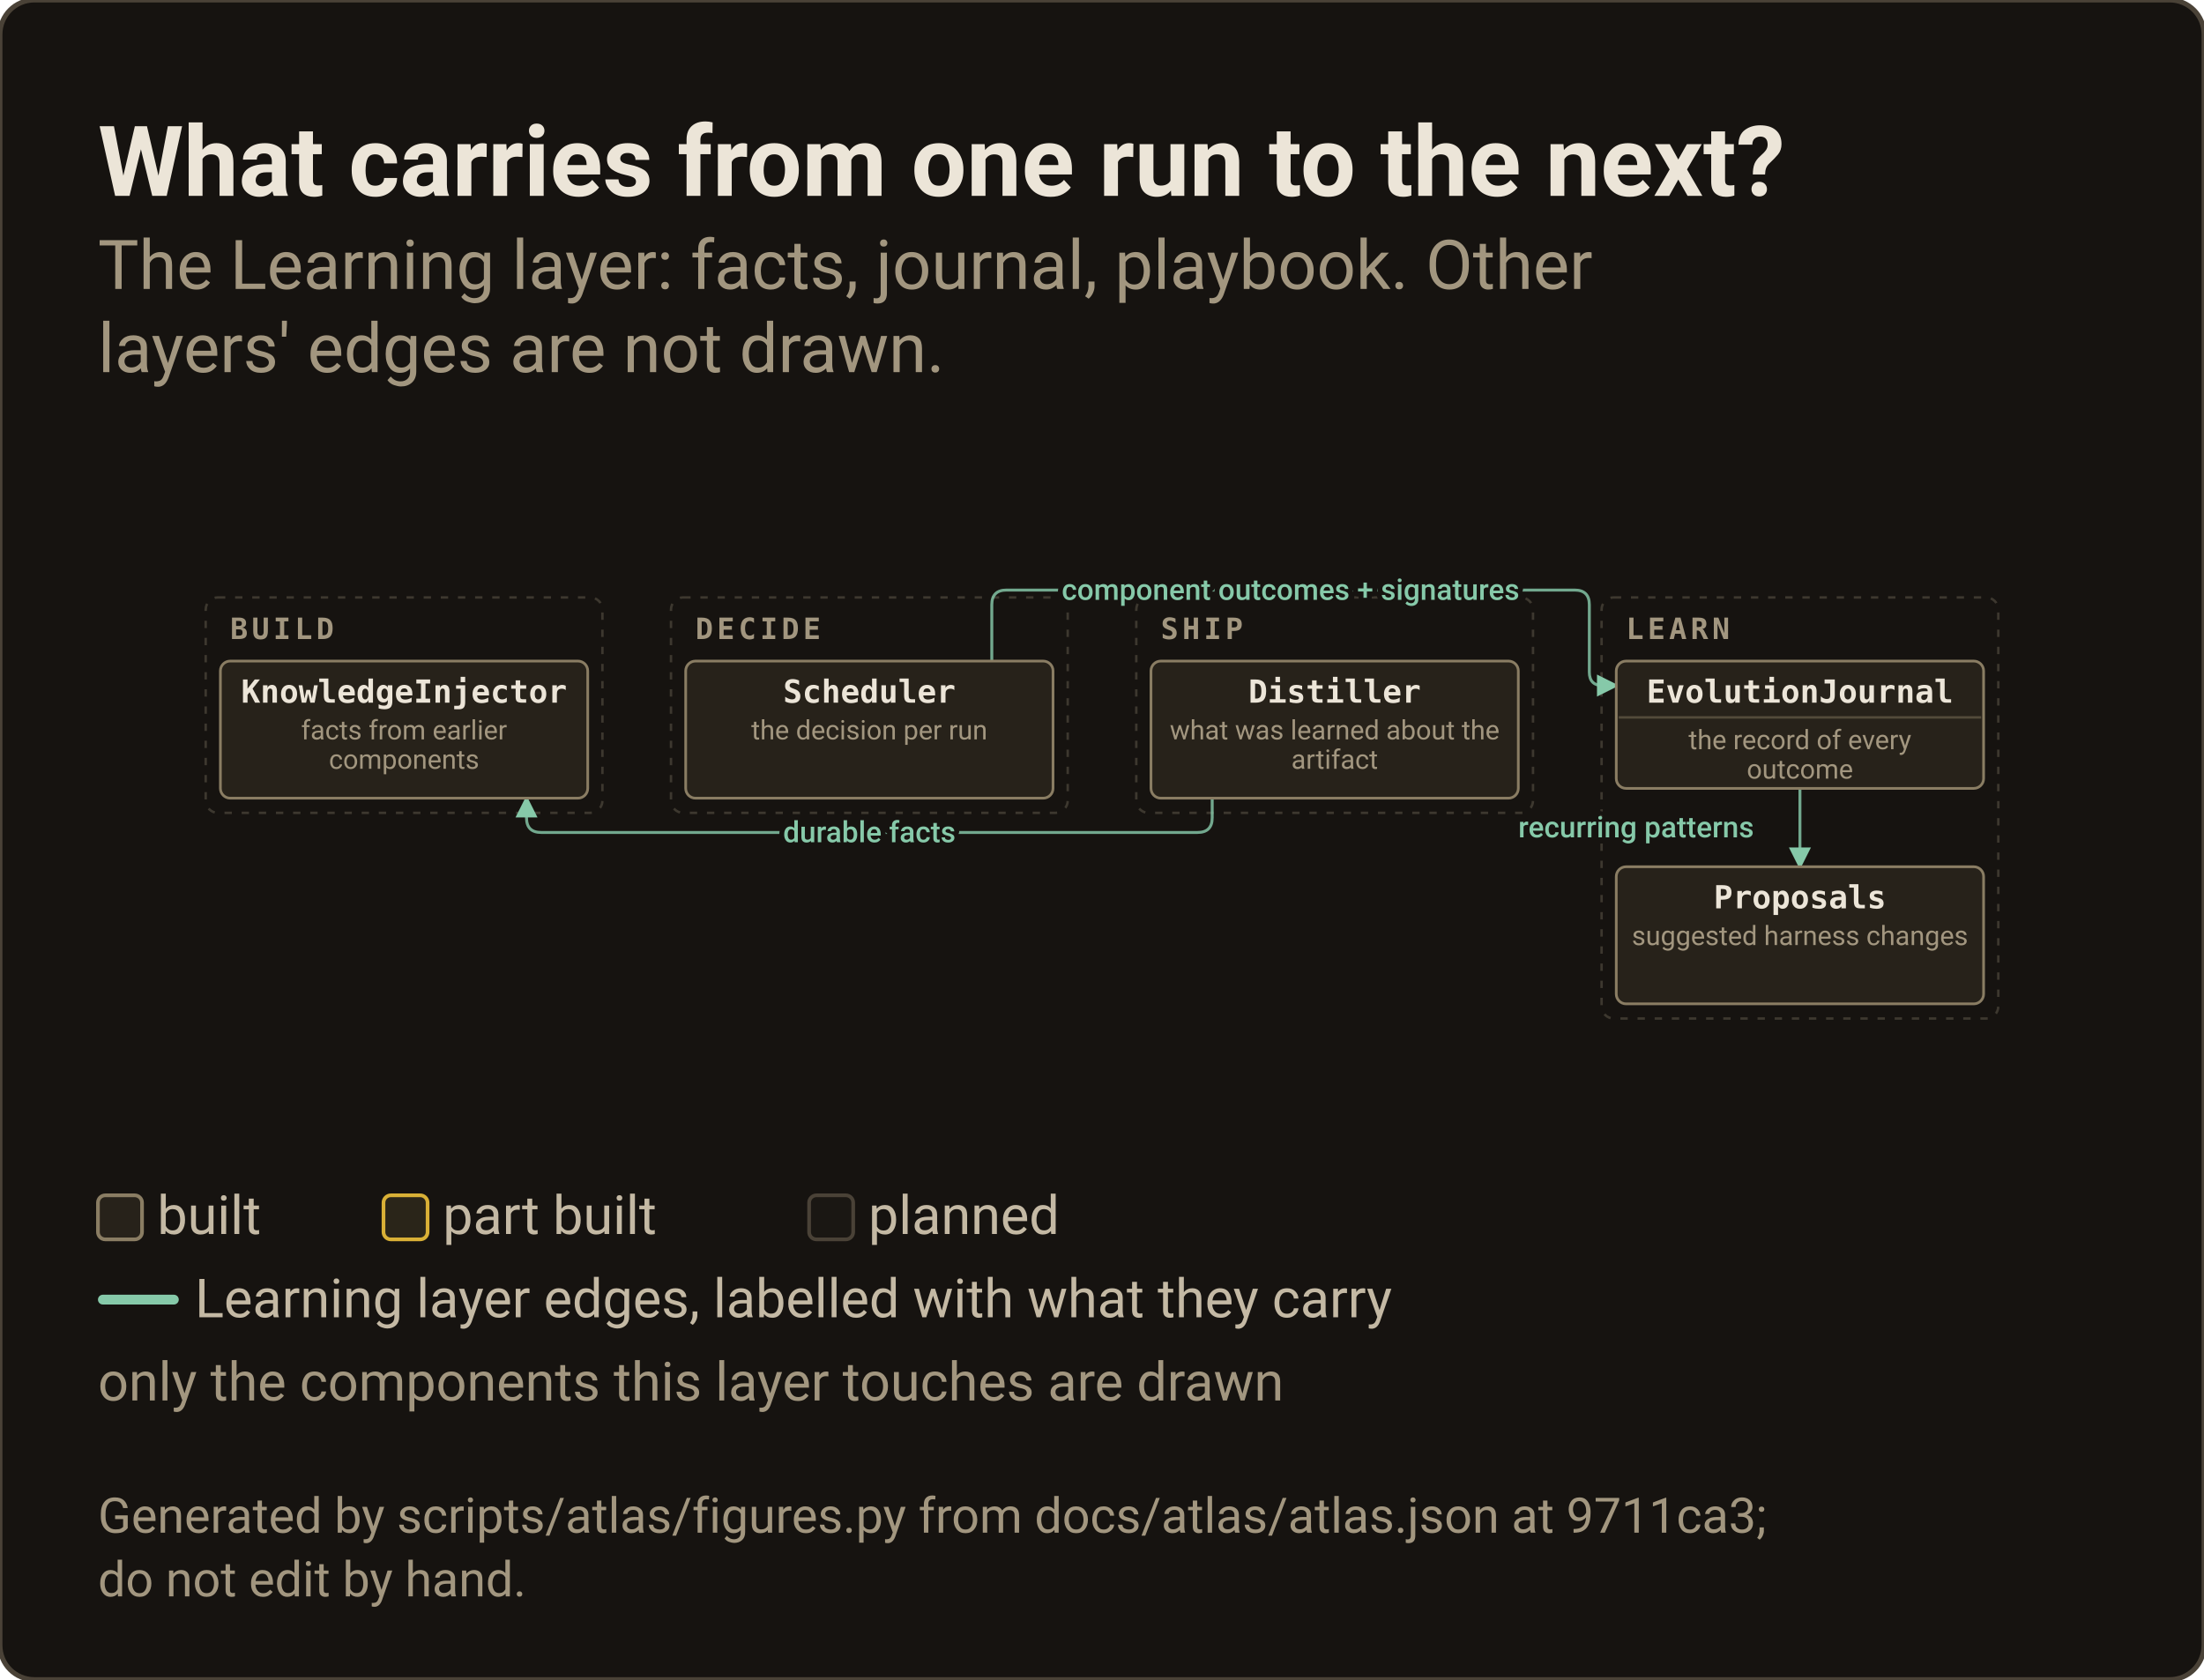
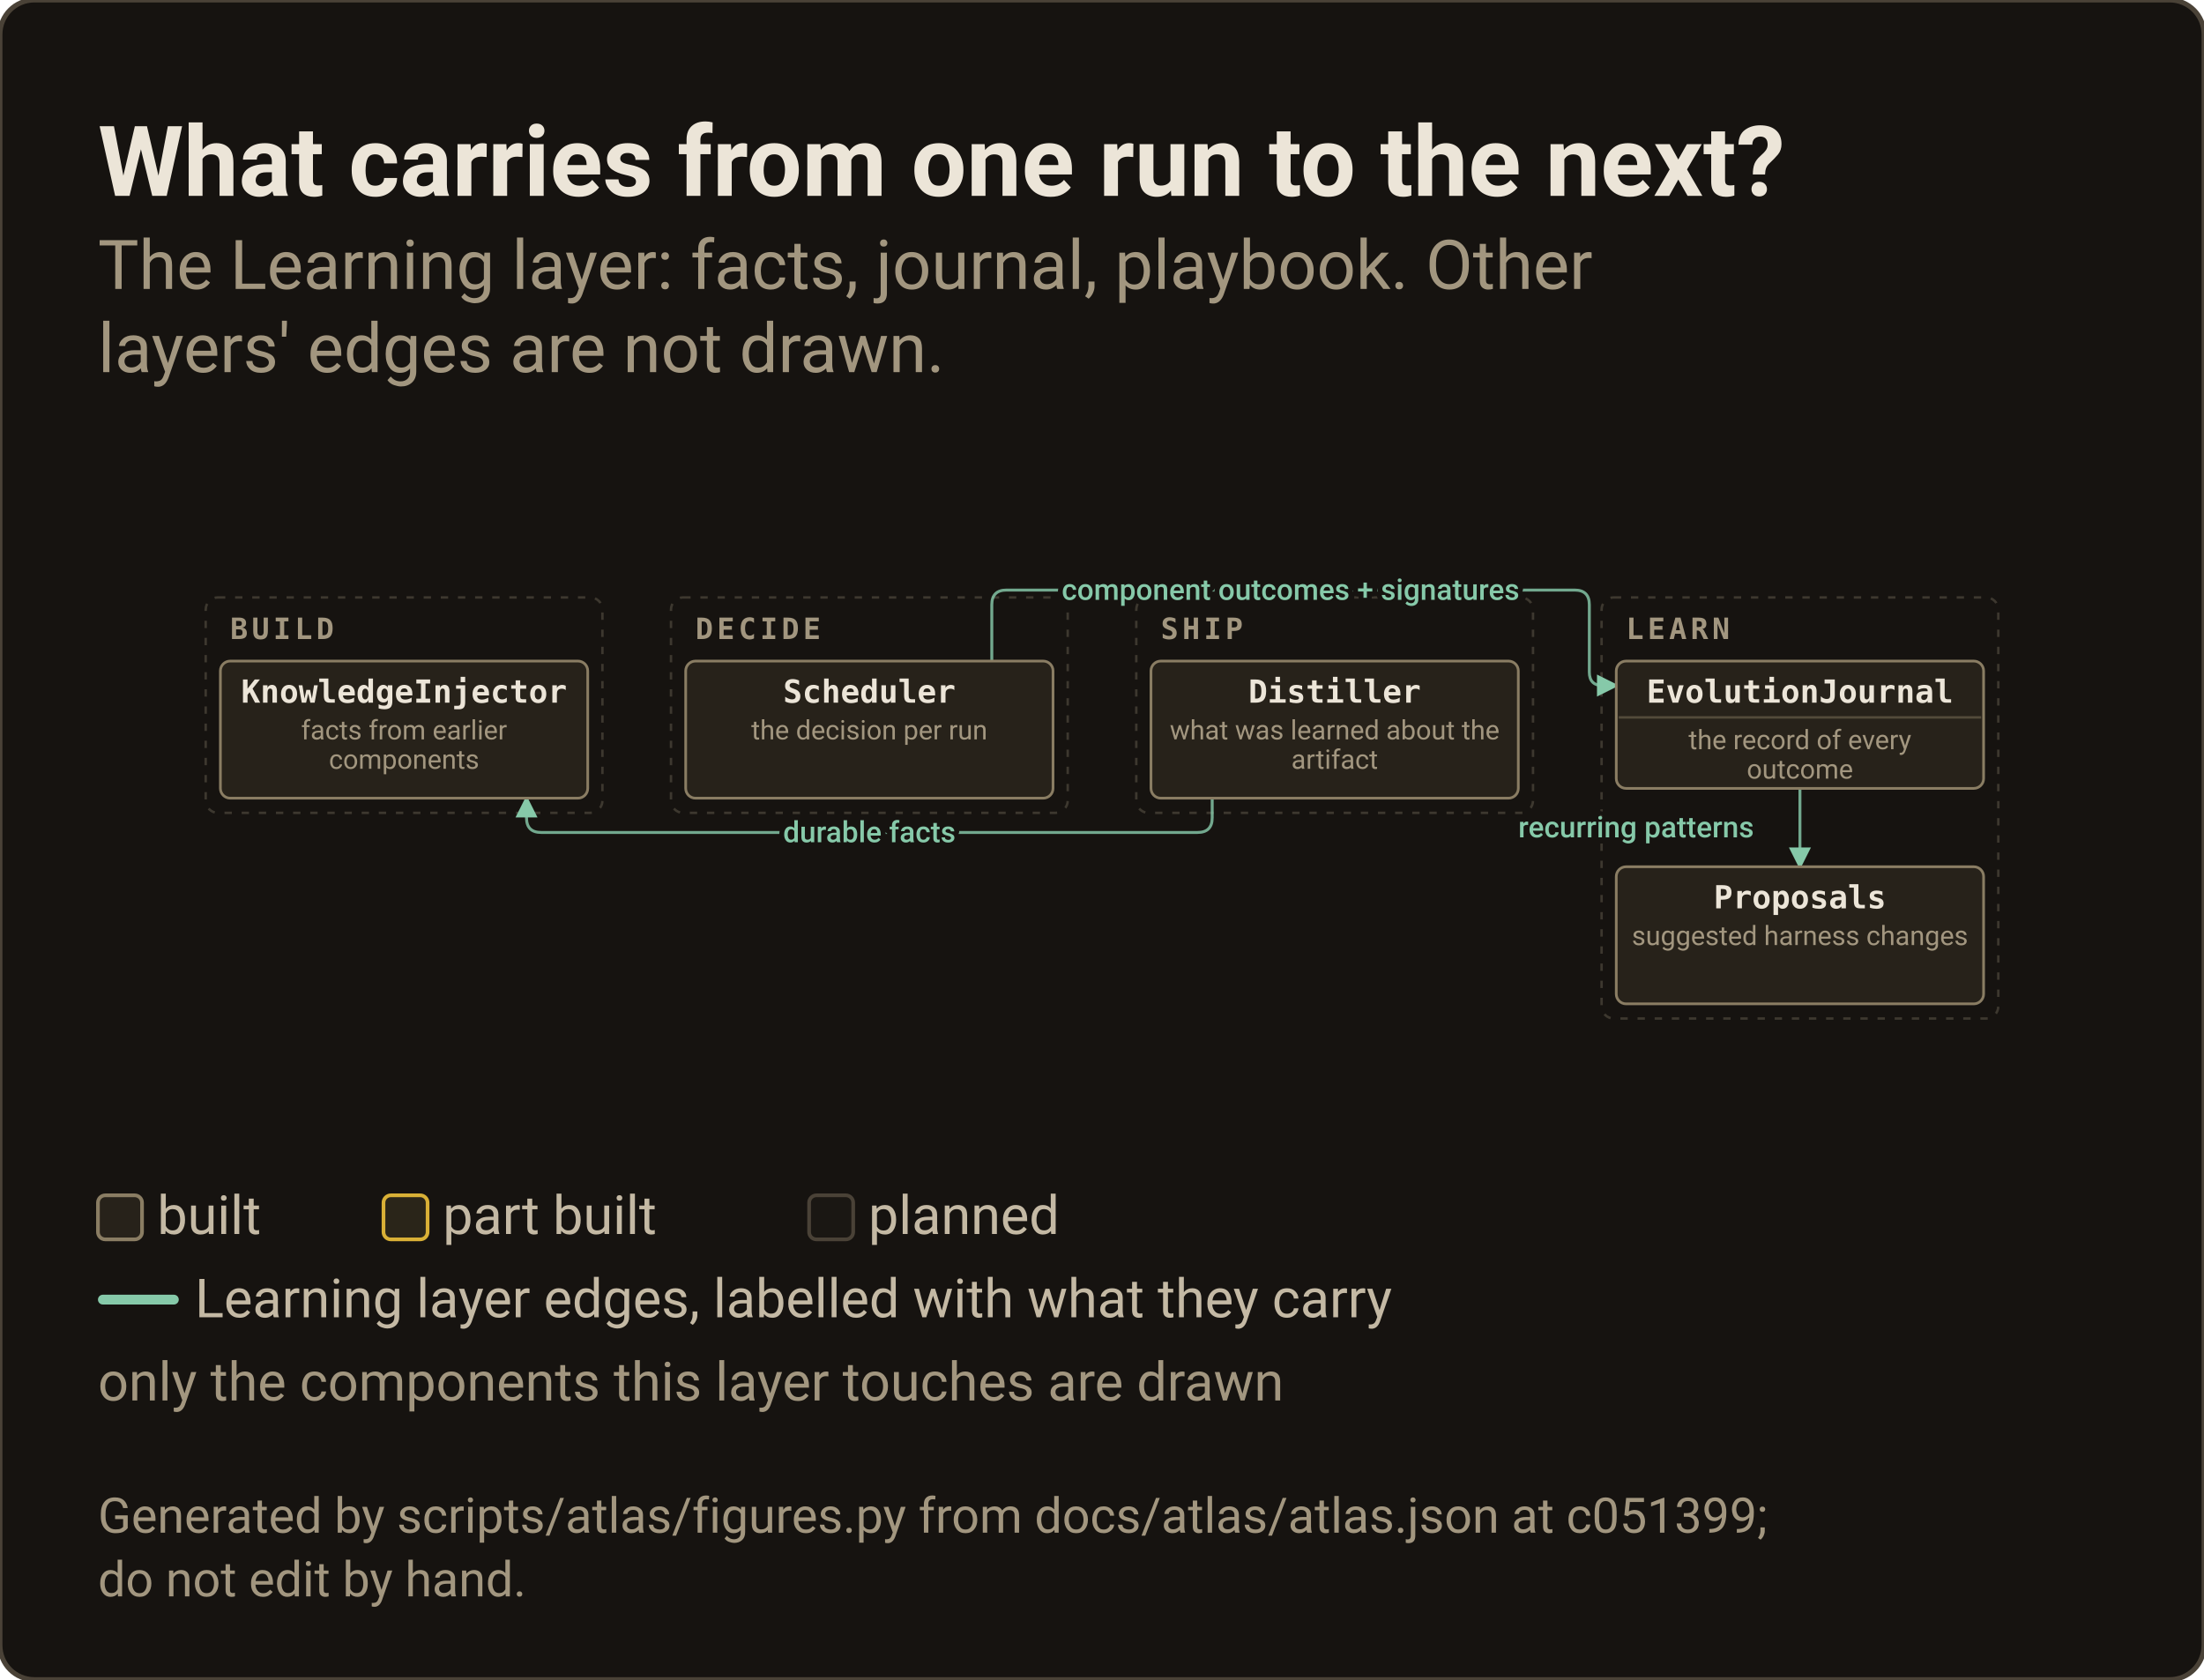
<svg xmlns="http://www.w3.org/2000/svg" width="900" height="686" viewBox="0 0 900 686" role="img" aria-label="Learning layer of the kstrl system map">
  <rect x="0" y="0" width="900" height="686" rx="14" fill="#161310" stroke="#4A4237" stroke-width="2" />
  <text x="40.0" y="80.0" class="c0">What carries from one run to the next?</text>
  <text x="40.0" y="118.0" class="c1">The Learning layer: facts, journal, playbook. Other</text>
  <text x="40.0" y="152.0" class="c1">layers' edges are not drawn.</text>
  <svg id="map" x="76.0" y="170.0" width="748" height="296" viewBox="0 0 748 296" overflow="visible">
    <defs>
      <marker id="map-m-work" viewBox="0 0 8 8" refX="7" refY="4" markerUnits="userSpaceOnUse" markerWidth="9" markerHeight="9" orient="auto-start-reverse">
        <path d="M0,0 L8,4 L0,8 z" fill="#D9CDB2" />
      </marker>
      <marker id="map-m-measure" viewBox="0 0 8 8" refX="7" refY="4" markerUnits="userSpaceOnUse" markerWidth="9" markerHeight="9" orient="auto-start-reverse">
        <path d="M0,0 L8,4 L0,8 z" fill="#82A7BA" />
      </marker>
      <marker id="map-m-feedback" viewBox="0 0 8 8" refX="7" refY="4" markerUnits="userSpaceOnUse" markerWidth="9" markerHeight="9" orient="auto-start-reverse">
        <path d="M0,0 L8,4 L0,8 z" fill="#E39A86" />
      </marker>
      <marker id="map-m-operator" viewBox="0 0 8 8" refX="7" refY="4" markerUnits="userSpaceOnUse" markerWidth="9" markerHeight="9" orient="auto-start-reverse">
        <path d="M0,0 L8,4 L0,8 z" fill="#DD9BBD" />
      </marker>
      <marker id="map-m-trust" viewBox="0 0 8 8" refX="7" refY="4" markerUnits="userSpaceOnUse" markerWidth="9" markerHeight="9" orient="auto-start-reverse">
        <path d="M0,0 L8,4 L0,8 z" fill="#B48EC9" />
      </marker>
      <marker id="map-m-learn" viewBox="0 0 8 8" refX="7" refY="4" markerUnits="userSpaceOnUse" markerWidth="9" markerHeight="9" orient="auto-start-reverse">
        <path d="M0,0 L8,4 L0,8 z" fill="#86C9A9" />
      </marker>
      <marker id="map-m-record" viewBox="0 0 8 8" refX="7" refY="4" markerUnits="userSpaceOnUse" markerWidth="9" markerHeight="9" orient="auto-start-reverse">
        <path d="M0,0 L8,4 L0,8 z" fill="#B7C27C" />
      </marker>
      <marker id="map-m-change" viewBox="0 0 8 8" refX="7" refY="4" markerUnits="userSpaceOnUse" markerWidth="9" markerHeight="9" orient="auto-start-reverse">
        <path d="M0,0 L8,4 L0,8 z" fill="#E26D5A" />
      </marker>
      <marker id="map-m-reach" viewBox="0 0 8 8" refX="7" refY="4" markerUnits="userSpaceOnUse" markerWidth="9" markerHeight="9" orient="auto-start-reverse">
        <path d="M0,0 L8,4 L0,8 z" fill="#E5A84F" />
      </marker>
    </defs>
    <style>#map .node.quiet{opacity:.42}#map .node.planned{opacity:.5}#map .node.planned.quiet{opacity:.3}#map .node.meas .node__box{stroke:#82A7BA;stroke-width:2.2}#map .node.acts .node__box{stroke:#E5A84F;stroke-width:2.4}#map .node__ring{display:none;fill:none;stroke:#82A7BA;stroke-width:1.6}#map .node.meas .node__ring{display:inline}#map .flow.planned{opacity:.35}#map .flowlbl.planned{opacity:.5}#map .flow.off,#map .flowlbl.off{display:none}#map .flow.hot{opacity:1;stroke-opacity:1;stroke-width:2.6}#map .flowlbl.hot{opacity:1}</style>
    <rect x="8.0" y="74.0" width="162.0" height="88.0" rx="5" fill="none" stroke="#A2967F" stroke-opacity=".28" stroke-width="1" stroke-dasharray="3 4" />
    <text x="18.0" y="91.0" class="t1">BUILD</text>
    <rect x="198.0" y="74.0" width="162.0" height="88.0" rx="5" fill="none" stroke="#A2967F" stroke-opacity=".28" stroke-width="1" stroke-dasharray="3 4" />
    <text x="208.0" y="91.0" class="t1">DECIDE</text>
    <rect x="388.0" y="74.0" width="162.0" height="88.0" rx="5" fill="none" stroke="#A2967F" stroke-opacity=".28" stroke-width="1" stroke-dasharray="3 4" />
    <text x="398.0" y="91.0" class="t1">SHIP</text>
    <rect x="578.0" y="74.0" width="162.0" height="172.0" rx="5" fill="none" stroke="#A2967F" stroke-opacity=".28" stroke-width="1" stroke-dasharray="3 4" />
    <text x="588.0" y="91.0" class="t1">LEARN</text>
    <g data-layer="flow">
      <path id="map-f38" class="flow learn" data-edge="38" data-from="Distiller" data-to="KnowledgeInjector" data-art="durable facts" data-kind="learn" data-layer="learn" d="M 419.0 156.0 L 419.0 164.0 Q 419.0 170.0 413.0 170.0 L 145.0 170.0 Q 139.0 170.0 139.0 164.0 L 139.0 156.0" fill="none" stroke="#86C9A9" stroke-opacity="0.82" stroke-width="1.2" stroke-linecap="round" marker-end="url(#map-m-learn)" />
      <path id="map-f55" class="flow learn" data-edge="55" data-from="Scheduler" data-to="EvolutionJournal" data-art="component outcomes + signatures" data-kind="learn" data-layer="learn" d="M 329.0 100.0 L 329.0 77.0 Q 329.0 71.0 335.0 71.0 L 567.0 71.0 Q 573.0 71.0 573.0 77.0 L 573.0 104.5 Q 573.0 110.0 578.5 110.0 L 584.0 110.0" fill="none" stroke="#86C9A9" stroke-opacity="0.82" stroke-width="1.2" stroke-linecap="round" marker-end="url(#map-m-learn)" />
      <path id="map-f56" class="flow learn" data-edge="56" data-from="EvolutionJournal" data-to="Proposals" data-art="recurring patterns" data-kind="learn" data-layer="learn" d="M 659.0 152.0 L 659.0 184.0" fill="none" stroke="#86C9A9" stroke-opacity="0.82" stroke-width="1.2" stroke-linecap="round" marker-end="url(#map-m-learn)" />
    </g>
    <g class="node built" data-id="KnowledgeInjector" data-kind="component" data-state="built" data-region="build" role="button" tabindex="0" aria-label="KnowledgeInjector, facts from earlier components, built">
      <rect class="node__box" x="14.0" y="100.0" width="150.0" height="56.0" rx="4.0" fill="#27221A" stroke="#8A7D63" stroke-width="1.1" />
      <rect class="node__ring" x="17.0" y="103.0" width="144.0" height="50.0" rx="3.0" />
      <text x="89.0" y="117.0" class="t2">KnowledgeInjector</text>
      <g data-layer="job">
        <text x="89.0" y="132.0" class="t3">facts from earlier</text>
        <text x="89.0" y="144.0" class="t3">components</text>
      </g>
    </g>
    <g class="node built" data-id="Scheduler" data-kind="component" data-state="built" data-region="decide" role="button" tabindex="0" aria-label="Scheduler, the decision per run, built">
      <rect class="node__box" x="204.0" y="100.0" width="150.0" height="56.0" rx="4.0" fill="#27221A" stroke="#8A7D63" stroke-width="1.1" />
      <rect class="node__ring" x="207.0" y="103.0" width="144.0" height="50.0" rx="3.0" />
      <text x="279.0" y="117.0" class="t2">Scheduler</text>
      <g data-layer="job">
        <text x="279.0" y="132.0" class="t3">the decision per run</text>
      </g>
    </g>
    <g class="node built" data-id="Distiller" data-kind="component" data-state="built" data-region="ship" role="button" tabindex="0" aria-label="Distiller, what was learned about the artifact, built">
      <rect class="node__box" x="394.0" y="100.0" width="150.0" height="56.0" rx="4.0" fill="#27221A" stroke="#8A7D63" stroke-width="1.1" />
      <rect class="node__ring" x="397.0" y="103.0" width="144.0" height="50.0" rx="3.0" />
      <text x="469.0" y="117.0" class="t2">Distiller</text>
      <g data-layer="job">
        <text x="469.0" y="132.0" class="t3">what was learned about the</text>
        <text x="469.0" y="144.0" class="t3">artifact</text>
      </g>
    </g>
    <g class="node built" data-id="EvolutionJournal" data-kind="store" data-state="built" data-region="learn" role="button" tabindex="0" aria-label="EvolutionJournal, the record of every outcome, built">
      <rect class="node__box" x="584.0" y="100.0" width="150.0" height="52.0" rx="4.0" fill="#27221A" stroke="#8A7D63" stroke-width="1.1" />
      <rect class="node__ring" x="587.0" y="103.0" width="144.0" height="46.0" rx="3.0" />
      <text x="659.0" y="117.0" class="t2">EvolutionJournal</text>
      <line x1="585.0" y1="123.0" x2="733.0" y2="123.0" stroke="#8A7D63" stroke-opacity=".45" stroke-width="1" />
      <g data-layer="job">
        <text x="659.0" y="136.0" class="t3">the record of every</text>
        <text x="659.0" y="148.0" class="t3">outcome</text>
      </g>
    </g>
    <g class="node built" data-id="Proposals" data-kind="component" data-state="built" data-region="learn" role="button" tabindex="0" aria-label="Proposals, suggested harness changes, built">
      <rect class="node__box" x="584.0" y="184.0" width="150.0" height="56.0" rx="4.0" fill="#27221A" stroke="#8A7D63" stroke-width="1.1" />
      <rect class="node__ring" x="587.0" y="187.0" width="144.0" height="50.0" rx="3.0" />
      <text x="659.0" y="201.0" class="t2">Proposals</text>
      <g data-layer="job">
        <text x="659.0" y="216.0" class="t3">suggested harness changes</text>
      </g>
    </g>
    <g data-layer="flow">
      <g class="flowlbl learn" data-edge="38" data-from="Distiller" data-to="KnowledgeInjector" data-layer="learn">
        <text x="279.0" y="174.0" class="t0">durable facts</text>
      </g>
      <g class="flowlbl learn" data-edge="55" data-from="Scheduler" data-to="EvolutionJournal" data-layer="learn">
        <text x="451.0" y="75.0" class="t0">component outcomes + signatures</text>
      </g>
      <g class="flowlbl learn" data-edge="56" data-from="EvolutionJournal" data-to="Proposals" data-layer="learn">
        <text x="592.1" y="172.0" class="t0">recurring patterns</text>
      </g>
    </g>
    <style>#map .t0{font-family:ui-sans-serif,system-ui,-apple-system,"SF Pro Text","Segoe UI",Roboto,"Helvetica Neue",Arial,sans-serif;font-size:12.0px;font-weight:500;fill:#86C9A9;text-anchor:middle;paint-order:stroke;stroke:#161310;stroke-width:4;stroke-linejoin:round}#map .t1{font-family:ui-monospace,"SF Mono",SFMono-Regular,"JetBrains Mono",Menlo,Consolas,monospace;font-size:12.0px;font-weight:600;fill:#A2967F;text-anchor:start;letter-spacing:.13em}#map .t2{font-family:ui-monospace,"SF Mono",SFMono-Regular,"JetBrains Mono",Menlo,Consolas,monospace;font-size:13.0px;font-weight:600;fill:#ECE5D8;text-anchor:middle}#map .t3{font-family:ui-sans-serif,system-ui,-apple-system,"SF Pro Text","Segoe UI",Roboto,"Helvetica Neue",Arial,sans-serif;font-size:11.0px;font-weight:400;fill:#A2967F;text-anchor:middle}</style>
  </svg>
  <rect x="40.0" y="488.2" width="18" height="18" rx="3" fill="#27221A" stroke="#8A7D63" stroke-width="1.5" />
  <text x="64.2" y="504.0" class="c2">built</text>
  <rect x="156.6" y="488.2" width="18" height="18" rx="3" fill="#2A2519" stroke="#D9B036" stroke-width="1.5" />
  <text x="180.8" y="504.0" class="c2">part built</text>
  <rect x="330.4" y="488.2" width="18" height="18" rx="3" fill="#1A1713" stroke="#4A4237" stroke-width="1.5" />
  <text x="354.6" y="504.0" class="c2">planned</text>
  <rect x="40.0" y="528.8" width="33" height="4" rx="2" fill="#86C9A9" />
  <text x="79.6" y="538.0" class="c2">Learning layer edges, labelled with what they carry</text>
  <text x="40.0" y="572.0" class="c3">only the components this layer touches are drawn</text>
-   <text x="40.0" y="626.0" class="c4">Generated by scripts/atlas/figures.py from docs/atlas/atlas.json at 9711ca3;</text>
+   <text x="40.0" y="626.0" class="c4">Generated by scripts/atlas/figures.py from docs/atlas/atlas.json at c051399;</text>
  <text x="40.0" y="652.0" class="c4">do not edit by hand.</text>
  <style>.c0{font-family:ui-sans-serif,system-ui,-apple-system,"SF Pro Text","Segoe UI",Roboto,"Helvetica Neue",Arial,sans-serif;font-size:40.0px;font-weight:600;fill:#ECE5D8;text-anchor:start}.c1{font-family:ui-sans-serif,system-ui,-apple-system,"SF Pro Text","Segoe UI",Roboto,"Helvetica Neue",Arial,sans-serif;font-size:28.0px;font-weight:400;fill:#A2967F;text-anchor:start}.c2{font-family:ui-sans-serif,system-ui,-apple-system,"SF Pro Text","Segoe UI",Roboto,"Helvetica Neue",Arial,sans-serif;font-size:22.0px;font-weight:400;fill:#C4B9A4;text-anchor:start}.c3{font-family:ui-sans-serif,system-ui,-apple-system,"SF Pro Text","Segoe UI",Roboto,"Helvetica Neue",Arial,sans-serif;font-size:22.0px;font-weight:400;fill:#A2967F;text-anchor:start}.c4{font-family:ui-sans-serif,system-ui,-apple-system,"SF Pro Text","Segoe UI",Roboto,"Helvetica Neue",Arial,sans-serif;font-size:20.0px;font-weight:400;fill:#A2967F;text-anchor:start}</style>
</svg>
